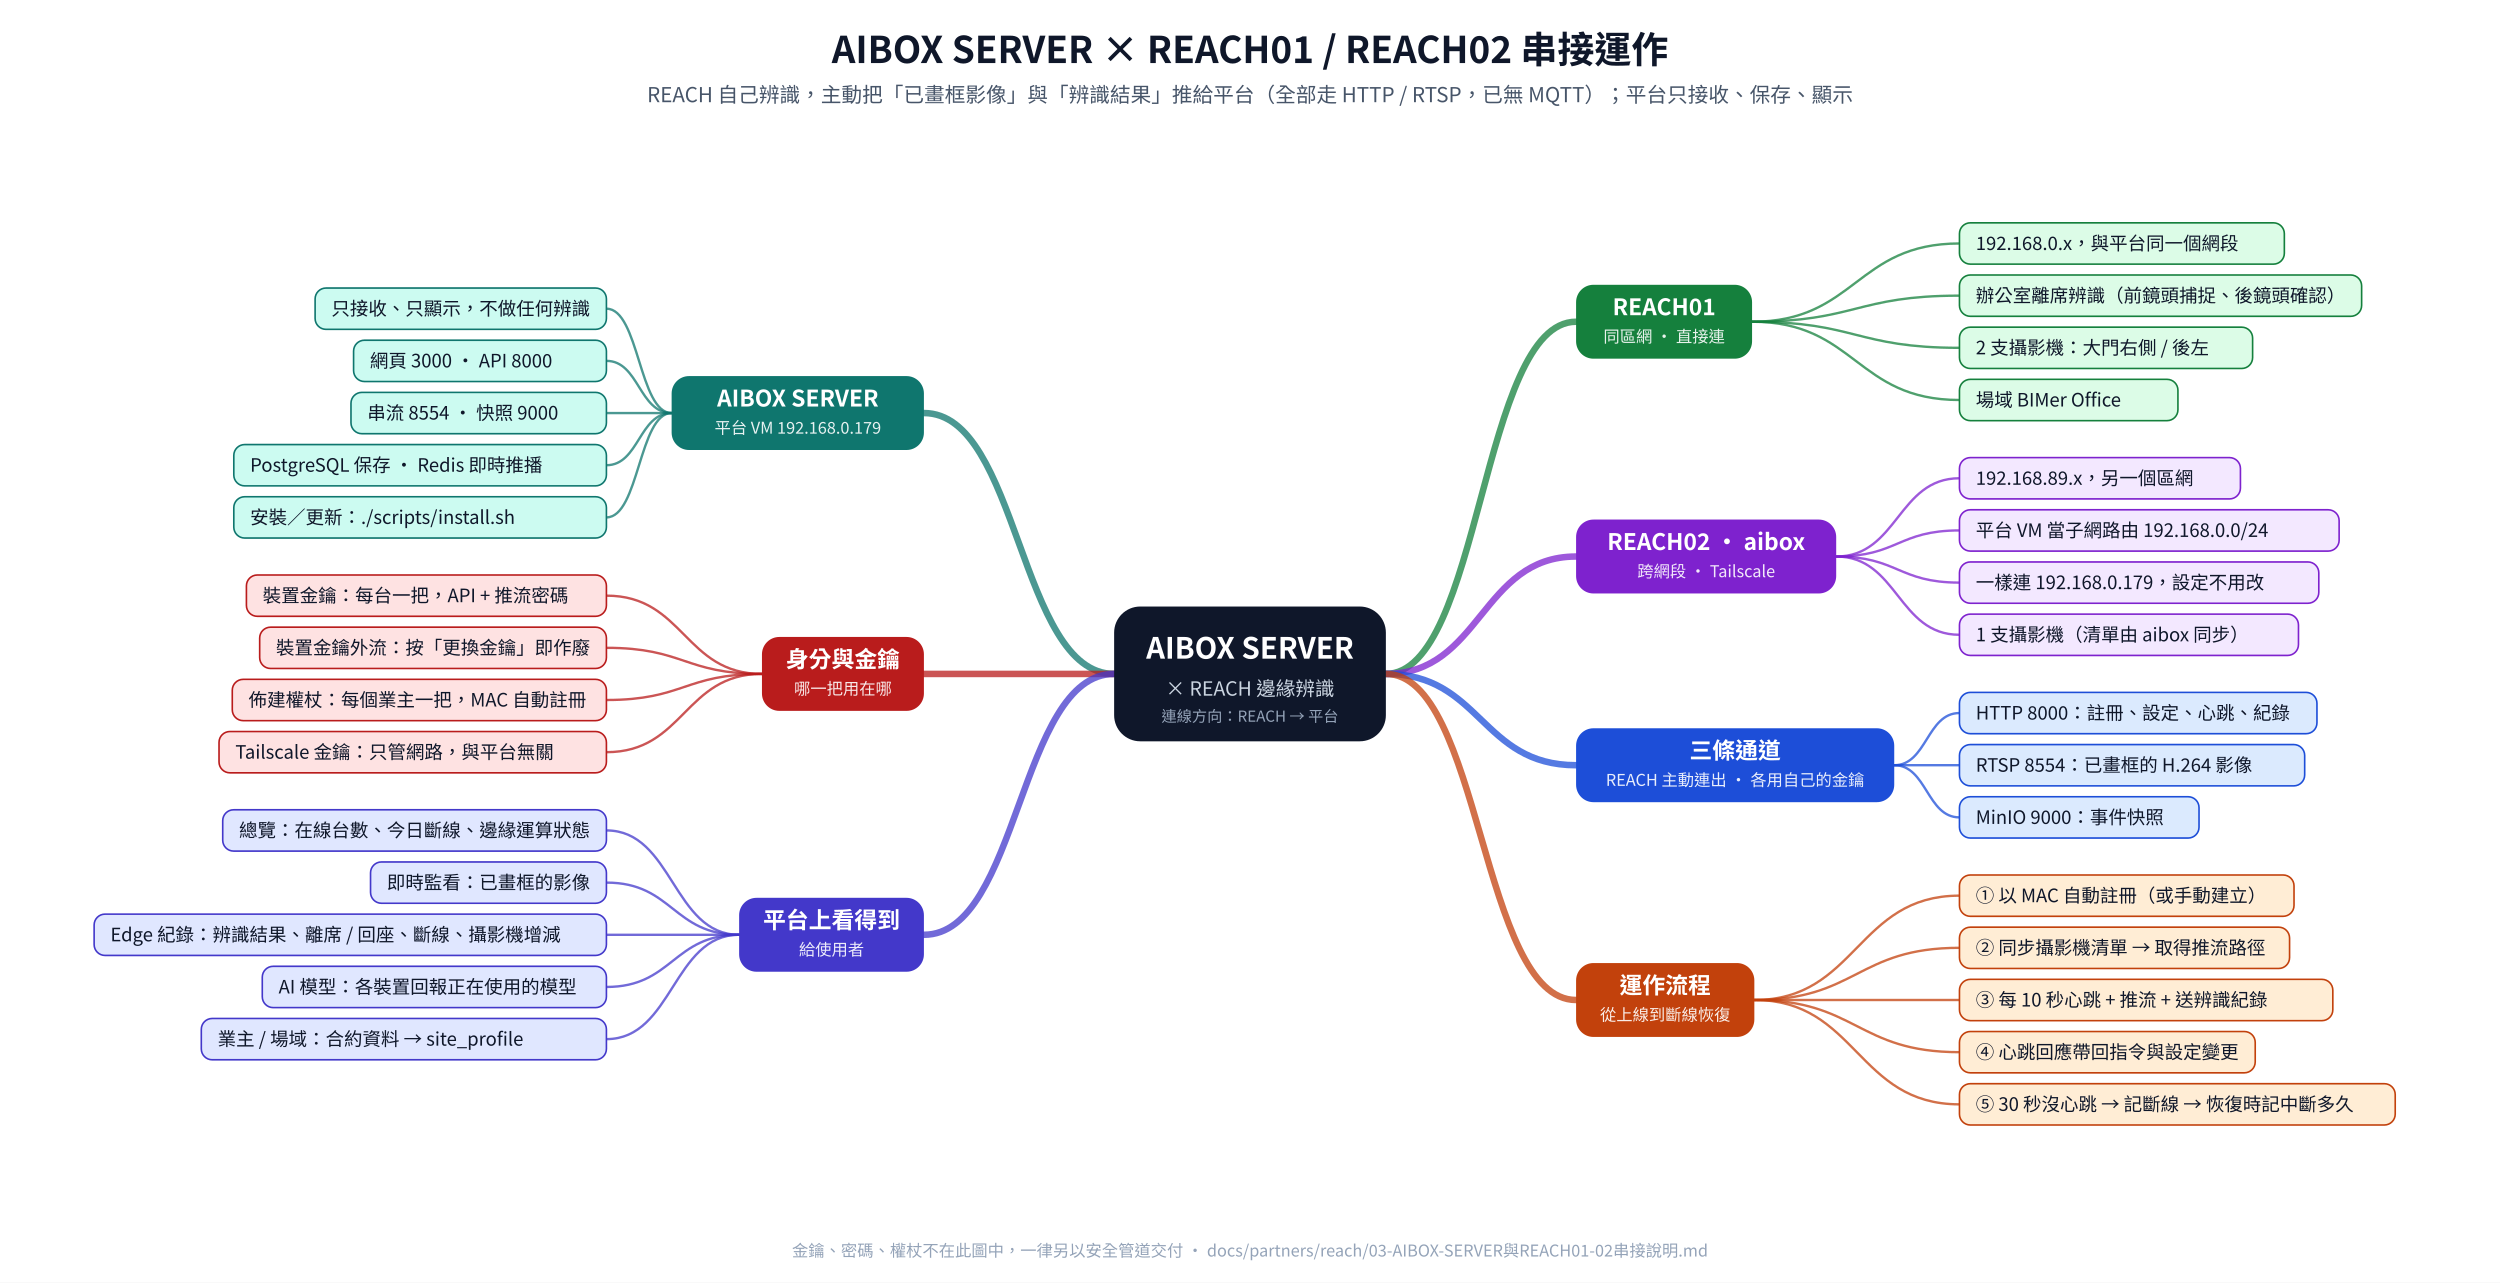
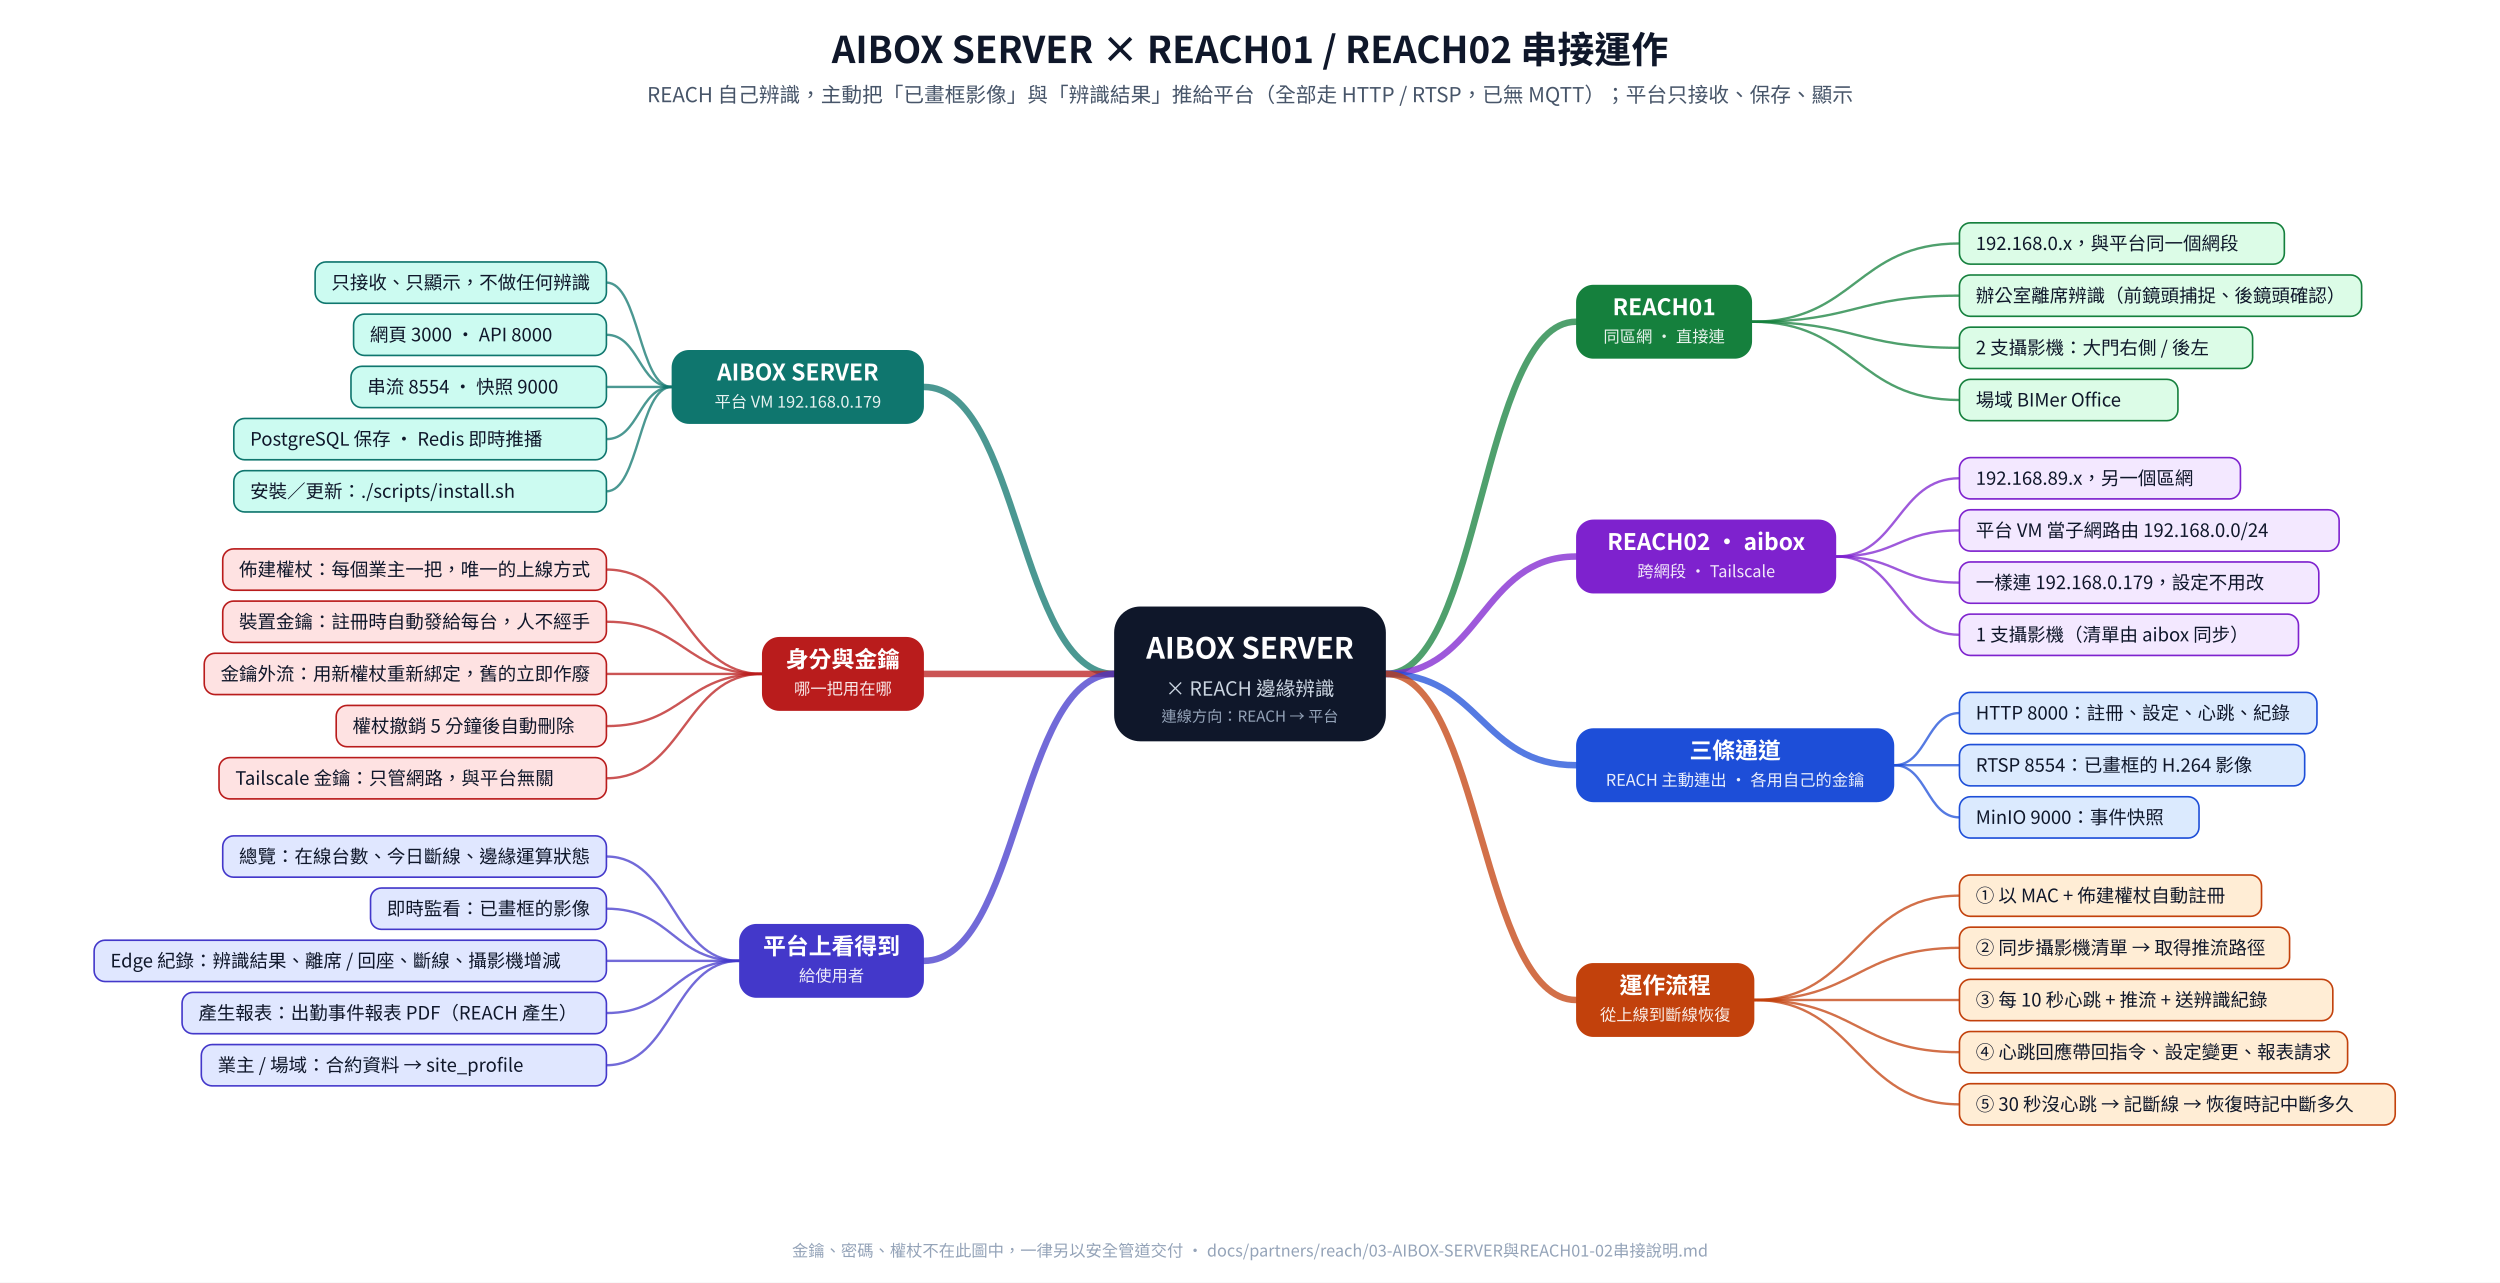
<svg xmlns="http://www.w3.org/2000/svg" width="2300" height="1180" viewBox="0 0 2300 1180" font-family="'Noto Sans TC','Noto Sans CJK TC','PingFang TC','Microsoft JhengHei','WenQuanYi Zen Hei',sans-serif">
  <rect width="2300" height="1180" fill="#ffffff" />
  <text x="1150.0" y="58" text-anchor="middle" font-size="34" font-weight="700" fill="#0f172a">AIBOX SERVER × REACH01 / REACH02 串接運作</text>
  <text x="1150.0" y="94" text-anchor="middle" font-size="19" fill="#475569">REACH 自己辨識，主動把「已畫框影像」與「辨識結果」推給平台（全部走 HTTP / RTSP，已無 MQTT）；平台只接收、保存、顯示</text>
-   <path d="M1025.0,620.0 C937.5,620.0 937.5,380.0 850.0,380.0" fill="none" stroke="#0f766e" stroke-width="6" stroke-opacity="0.75" stroke-linecap="round" />
-   <path d="M617.9,380.0 C587.9,380.0 587.9,284.0 557.9,284.0" fill="none" stroke="#0f766e" stroke-width="2.2" stroke-opacity="0.75" stroke-linecap="round" />
-   <path d="M617.9,380.0 C587.9,380.0 587.9,332.0 557.9,332.0" fill="none" stroke="#0f766e" stroke-width="2.2" stroke-opacity="0.75" stroke-linecap="round" />
-   <path d="M617.9,380.0 C587.9,380.0 587.9,380.0 557.9,380.0" fill="none" stroke="#0f766e" stroke-width="2.2" stroke-opacity="0.75" stroke-linecap="round" />
-   <path d="M617.9,380.0 C587.9,380.0 587.9,428.0 557.9,428.0" fill="none" stroke="#0f766e" stroke-width="2.2" stroke-opacity="0.75" stroke-linecap="round" />
-   <path d="M617.9,380.0 C587.9,380.0 587.9,476.0 557.9,476.0" fill="none" stroke="#0f766e" stroke-width="2.2" stroke-opacity="0.75" stroke-linecap="round" />
+   <path d="M1025.0,620.0 C937.5,620.0 937.5,356.0 850.0,356.0" fill="none" stroke="#0f766e" stroke-width="6" stroke-opacity="0.75" stroke-linecap="round" />
+   <path d="M617.9,356.0 C587.9,356.0 587.9,260.0 557.9,260.0" fill="none" stroke="#0f766e" stroke-width="2.2" stroke-opacity="0.75" stroke-linecap="round" />
+   <path d="M617.9,356.0 C587.9,356.0 587.9,308.0 557.9,308.0" fill="none" stroke="#0f766e" stroke-width="2.2" stroke-opacity="0.75" stroke-linecap="round" />
+   <path d="M617.9,356.0 C587.9,356.0 587.9,356.0 557.9,356.0" fill="none" stroke="#0f766e" stroke-width="2.2" stroke-opacity="0.75" stroke-linecap="round" />
+   <path d="M617.9,356.0 C587.9,356.0 587.9,404.0 557.9,404.0" fill="none" stroke="#0f766e" stroke-width="2.2" stroke-opacity="0.75" stroke-linecap="round" />
+   <path d="M617.9,356.0 C587.9,356.0 587.9,452.0 557.9,452.0" fill="none" stroke="#0f766e" stroke-width="2.2" stroke-opacity="0.75" stroke-linecap="round" />
  <path d="M1025.0,620.0 C937.5,620.0 937.5,620.0 850.0,620.0" fill="none" stroke="#b91c1c" stroke-width="6" stroke-opacity="0.75" stroke-linecap="round" />
-   <path d="M701.0,620.0 C629.5,620.0 629.5,548.0 557.9,548.0" fill="none" stroke="#b91c1c" stroke-width="2.2" stroke-opacity="0.75" stroke-linecap="round" />
-   <path d="M701.0,620.0 C629.5,620.0 629.5,596.0 557.9,596.0" fill="none" stroke="#b91c1c" stroke-width="2.2" stroke-opacity="0.75" stroke-linecap="round" />
-   <path d="M701.0,620.0 C629.5,620.0 629.5,644.0 557.9,644.0" fill="none" stroke="#b91c1c" stroke-width="2.2" stroke-opacity="0.75" stroke-linecap="round" />
-   <path d="M701.0,620.0 C629.5,620.0 629.5,692.0 557.9,692.0" fill="none" stroke="#b91c1c" stroke-width="2.2" stroke-opacity="0.75" stroke-linecap="round" />
-   <path d="M1025.0,620.0 C937.5,620.0 937.5,860.0 850.0,860.0" fill="none" stroke="#4338ca" stroke-width="6" stroke-opacity="0.75" stroke-linecap="round" />
-   <path d="M680.0,860.0 C619.0,860.0 619.0,764.0 557.9,764.0" fill="none" stroke="#4338ca" stroke-width="2.2" stroke-opacity="0.75" stroke-linecap="round" />
-   <path d="M680.0,860.0 C619.0,860.0 619.0,812.0 557.9,812.0" fill="none" stroke="#4338ca" stroke-width="2.2" stroke-opacity="0.75" stroke-linecap="round" />
-   <path d="M680.0,860.0 C619.0,860.0 619.0,860.0 557.9,860.0" fill="none" stroke="#4338ca" stroke-width="2.2" stroke-opacity="0.75" stroke-linecap="round" />
-   <path d="M680.0,860.0 C619.0,860.0 619.0,908.0 557.9,908.0" fill="none" stroke="#4338ca" stroke-width="2.2" stroke-opacity="0.75" stroke-linecap="round" />
-   <path d="M680.0,860.0 C619.0,860.0 619.0,956.0 557.9,956.0" fill="none" stroke="#4338ca" stroke-width="2.2" stroke-opacity="0.75" stroke-linecap="round" />
+   <path d="M701.0,620.0 C629.5,620.0 629.5,524.0 557.9,524.0" fill="none" stroke="#b91c1c" stroke-width="2.2" stroke-opacity="0.75" stroke-linecap="round" />
+   <path d="M701.0,620.0 C629.5,620.0 629.5,572.0 557.9,572.0" fill="none" stroke="#b91c1c" stroke-width="2.2" stroke-opacity="0.75" stroke-linecap="round" />
+   <path d="M701.0,620.0 C629.5,620.0 629.5,620.0 557.9,620.0" fill="none" stroke="#b91c1c" stroke-width="2.2" stroke-opacity="0.75" stroke-linecap="round" />
+   <path d="M701.0,620.0 C629.5,620.0 629.5,668.0 557.9,668.0" fill="none" stroke="#b91c1c" stroke-width="2.2" stroke-opacity="0.75" stroke-linecap="round" />
+   <path d="M701.0,620.0 C629.5,620.0 629.5,716.0 557.9,716.0" fill="none" stroke="#b91c1c" stroke-width="2.2" stroke-opacity="0.75" stroke-linecap="round" />
+   <path d="M1025.0,620.0 C937.5,620.0 937.5,884.0 850.0,884.0" fill="none" stroke="#4338ca" stroke-width="6" stroke-opacity="0.75" stroke-linecap="round" />
+   <path d="M680.0,884.0 C619.0,884.0 619.0,788.0 557.9,788.0" fill="none" stroke="#4338ca" stroke-width="2.2" stroke-opacity="0.75" stroke-linecap="round" />
+   <path d="M680.0,884.0 C619.0,884.0 619.0,836.0 557.9,836.0" fill="none" stroke="#4338ca" stroke-width="2.2" stroke-opacity="0.75" stroke-linecap="round" />
+   <path d="M680.0,884.0 C619.0,884.0 619.0,884.0 557.9,884.0" fill="none" stroke="#4338ca" stroke-width="2.2" stroke-opacity="0.75" stroke-linecap="round" />
+   <path d="M680.0,884.0 C619.0,884.0 619.0,932.0 557.9,932.0" fill="none" stroke="#4338ca" stroke-width="2.2" stroke-opacity="0.75" stroke-linecap="round" />
+   <path d="M680.0,884.0 C619.0,884.0 619.0,980.0 557.9,980.0" fill="none" stroke="#4338ca" stroke-width="2.2" stroke-opacity="0.75" stroke-linecap="round" />
  <path d="M1275.0,620.0 C1362.5,620.0 1362.5,296.0 1450.0,296.0" fill="none" stroke="#15803d" stroke-width="6" stroke-opacity="0.75" stroke-linecap="round" />
  <path d="M1611.9,296.0 C1707.3,296.0 1707.3,224.0 1802.7,224.0" fill="none" stroke="#15803d" stroke-width="2.2" stroke-opacity="0.75" stroke-linecap="round" />
  <path d="M1611.9,296.0 C1707.3,296.0 1707.3,272.0 1802.7,272.0" fill="none" stroke="#15803d" stroke-width="2.2" stroke-opacity="0.75" stroke-linecap="round" />
  <path d="M1611.9,296.0 C1707.3,296.0 1707.3,320.0 1802.7,320.0" fill="none" stroke="#15803d" stroke-width="2.2" stroke-opacity="0.75" stroke-linecap="round" />
  <path d="M1611.9,296.0 C1707.3,296.0 1707.3,368.0 1802.7,368.0" fill="none" stroke="#15803d" stroke-width="2.2" stroke-opacity="0.75" stroke-linecap="round" />
  <path d="M1275.0,620.0 C1362.5,620.0 1362.5,512.0 1450.0,512.0" fill="none" stroke="#7e22ce" stroke-width="6" stroke-opacity="0.75" stroke-linecap="round" />
  <path d="M1689.3,512.0 C1746.0,512.0 1746.0,440.0 1802.7,440.0" fill="none" stroke="#7e22ce" stroke-width="2.2" stroke-opacity="0.75" stroke-linecap="round" />
  <path d="M1689.3,512.0 C1746.0,512.0 1746.0,488.0 1802.7,488.0" fill="none" stroke="#7e22ce" stroke-width="2.2" stroke-opacity="0.75" stroke-linecap="round" />
  <path d="M1689.3,512.0 C1746.0,512.0 1746.0,536.0 1802.7,536.0" fill="none" stroke="#7e22ce" stroke-width="2.2" stroke-opacity="0.75" stroke-linecap="round" />
  <path d="M1689.3,512.0 C1746.0,512.0 1746.0,584.0 1802.7,584.0" fill="none" stroke="#7e22ce" stroke-width="2.2" stroke-opacity="0.75" stroke-linecap="round" />
  <path d="M1275.0,620.0 C1362.5,620.0 1362.5,704.0 1450.0,704.0" fill="none" stroke="#1d4ed8" stroke-width="6" stroke-opacity="0.75" stroke-linecap="round" />
  <path d="M1742.7,704.0 C1772.7,704.0 1772.7,656.0 1802.7,656.0" fill="none" stroke="#1d4ed8" stroke-width="2.2" stroke-opacity="0.75" stroke-linecap="round" />
  <path d="M1742.7,704.0 C1772.7,704.0 1772.7,704.0 1802.7,704.0" fill="none" stroke="#1d4ed8" stroke-width="2.2" stroke-opacity="0.75" stroke-linecap="round" />
  <path d="M1742.7,704.0 C1772.7,704.0 1772.7,752.0 1802.7,752.0" fill="none" stroke="#1d4ed8" stroke-width="2.2" stroke-opacity="0.75" stroke-linecap="round" />
  <path d="M1275.0,620.0 C1362.5,620.0 1362.5,920.0 1450.0,920.0" fill="none" stroke="#c2410c" stroke-width="6" stroke-opacity="0.75" stroke-linecap="round" />
  <path d="M1614.0,920.0 C1708.3,920.0 1708.3,824.0 1802.7,824.0" fill="none" stroke="#c2410c" stroke-width="2.2" stroke-opacity="0.75" stroke-linecap="round" />
  <path d="M1614.0,920.0 C1708.3,920.0 1708.3,872.0 1802.7,872.0" fill="none" stroke="#c2410c" stroke-width="2.2" stroke-opacity="0.75" stroke-linecap="round" />
  <path d="M1614.0,920.0 C1708.3,920.0 1708.3,920.0 1802.7,920.0" fill="none" stroke="#c2410c" stroke-width="2.2" stroke-opacity="0.75" stroke-linecap="round" />
  <path d="M1614.0,920.0 C1708.3,920.0 1708.3,968.0 1802.7,968.0" fill="none" stroke="#c2410c" stroke-width="2.2" stroke-opacity="0.75" stroke-linecap="round" />
  <path d="M1614.0,920.0 C1708.3,920.0 1708.3,1016.0 1802.7,1016.0" fill="none" stroke="#c2410c" stroke-width="2.2" stroke-opacity="0.75" stroke-linecap="round" />
  <rect x="1025.0" y="558.0" width="250" height="124" rx="24" fill="#0f172a" />
  <text x="1150.0" y="606.0" text-anchor="middle" font-size="27" font-weight="700" fill="#ffffff">AIBOX SERVER</text>
  <text x="1150.0" y="640.0" text-anchor="middle" font-size="18" fill="#cbd5e1">× REACH 邊緣辨識</text>
  <text x="1150.0" y="664.0" text-anchor="middle" font-size="14" fill="#94a3b8">連線方向：REACH → 平台</text>
-   <rect x="617.9" y="346.0" width="232.1" height="68" rx="16" fill="#0f766e" />
-   <text x="734.0" y="374.0" text-anchor="middle" font-size="21" font-weight="700" fill="#ffffff">AIBOX SERVER</text>
-   <text x="734.0" y="399.0" text-anchor="middle" font-size="15" fill="#ffffff" fill-opacity="0.9">平台 VM 192.168.0.179</text>
-   <rect x="289.9" y="265.0" width="268.0" height="38" rx="10" fill="#ccfbf1" stroke="#0f766e" stroke-width="1.5" />
-   <text x="304.9" y="290.0" font-size="17" fill="#0f172a">只接收、只顯示，不做任何辨識</text>
-   <rect x="325.3" y="313.0" width="232.6" height="38" rx="10" fill="#ccfbf1" stroke="#0f766e" stroke-width="1.5" />
-   <text x="340.3" y="338.0" font-size="17" fill="#0f172a">網頁 3000 · API 8000</text>
-   <rect x="322.9" y="361.0" width="235.0" height="38" rx="10" fill="#ccfbf1" stroke="#0f766e" stroke-width="1.5" />
-   <text x="337.9" y="386.0" font-size="17" fill="#0f172a">串流 8554 · 快照 9000</text>
-   <rect x="215.1" y="409.0" width="342.8" height="38" rx="10" fill="#ccfbf1" stroke="#0f766e" stroke-width="1.5" />
-   <text x="230.1" y="434.0" font-size="17" fill="#0f172a">PostgreSQL 保存 · Redis 即時推播</text>
-   <rect x="215.1" y="457.0" width="342.8" height="38" rx="10" fill="#ccfbf1" stroke="#0f766e" stroke-width="1.5" />
-   <text x="230.1" y="482.0" font-size="17" fill="#0f172a">安裝／更新：./scripts/install.sh</text>
+   <rect x="617.9" y="322.0" width="232.1" height="68" rx="16" fill="#0f766e" />
+   <text x="734.0" y="350.0" text-anchor="middle" font-size="21" font-weight="700" fill="#ffffff">AIBOX SERVER</text>
+   <text x="734.0" y="375.0" text-anchor="middle" font-size="15" fill="#ffffff" fill-opacity="0.9">平台 VM 192.168.0.179</text>
+   <rect x="289.9" y="241.0" width="268.0" height="38" rx="10" fill="#ccfbf1" stroke="#0f766e" stroke-width="1.5" />
+   <text x="304.9" y="266.0" font-size="17" fill="#0f172a">只接收、只顯示，不做任何辨識</text>
+   <rect x="325.3" y="289.0" width="232.6" height="38" rx="10" fill="#ccfbf1" stroke="#0f766e" stroke-width="1.5" />
+   <text x="340.3" y="314.0" font-size="17" fill="#0f172a">網頁 3000 · API 8000</text>
+   <rect x="322.9" y="337.0" width="235.0" height="38" rx="10" fill="#ccfbf1" stroke="#0f766e" stroke-width="1.5" />
+   <text x="337.9" y="362.0" font-size="17" fill="#0f172a">串流 8554 · 快照 9000</text>
+   <rect x="215.1" y="385.0" width="342.8" height="38" rx="10" fill="#ccfbf1" stroke="#0f766e" stroke-width="1.5" />
+   <text x="230.1" y="410.0" font-size="17" fill="#0f172a">PostgreSQL 保存 · Redis 即時推播</text>
+   <rect x="215.1" y="433.0" width="342.8" height="38" rx="10" fill="#ccfbf1" stroke="#0f766e" stroke-width="1.5" />
+   <text x="230.1" y="458.0" font-size="17" fill="#0f172a">安裝／更新：./scripts/install.sh</text>
  <rect x="701.0" y="586.0" width="149.0" height="68" rx="16" fill="#b91c1c" />
  <text x="775.5" y="614.0" text-anchor="middle" font-size="21" font-weight="700" fill="#ffffff">身分與金鑰</text>
  <text x="775.5" y="639.0" text-anchor="middle" font-size="15" fill="#ffffff" fill-opacity="0.9">哪一把用在哪</text>
-   <rect x="226.7" y="529.0" width="331.2" height="38" rx="10" fill="#fee2e2" stroke="#b91c1c" stroke-width="1.5" />
-   <text x="241.7" y="554.0" font-size="17" fill="#0f172a">裝置金鑰：每台一把，API + 推流密碼</text>
-   <rect x="238.9" y="577.0" width="319.0" height="38" rx="10" fill="#fee2e2" stroke="#b91c1c" stroke-width="1.5" />
-   <text x="253.9" y="602.0" font-size="17" fill="#0f172a">裝置金鑰外流：按「更換金鑰」即作廢</text>
-   <rect x="213.7" y="625.0" width="344.2" height="38" rx="10" fill="#fee2e2" stroke="#b91c1c" stroke-width="1.5" />
-   <text x="228.7" y="650.0" font-size="17" fill="#0f172a">佈建權杖：每個業主一把，MAC 自動註冊</text>
-   <rect x="201.5" y="673.0" width="356.4" height="38" rx="10" fill="#fee2e2" stroke="#b91c1c" stroke-width="1.5" />
-   <text x="216.5" y="698.0" font-size="17" fill="#0f172a">Tailscale 金鑰：只管網路，與平台無關</text>
-   <rect x="680.0" y="826.0" width="170.0" height="68" rx="16" fill="#4338ca" />
-   <text x="765.0" y="854.0" text-anchor="middle" font-size="21" font-weight="700" fill="#ffffff">平台上看得到</text>
-   <text x="765.0" y="879.0" text-anchor="middle" font-size="15" fill="#ffffff" fill-opacity="0.9">給使用者</text>
-   <rect x="204.9" y="745.0" width="353.0" height="38" rx="10" fill="#e0e7ff" stroke="#4338ca" stroke-width="1.5" />
-   <text x="219.9" y="770.0" font-size="17" fill="#0f172a">總覽：在線台數、今日斷線、邊緣運算狀態</text>
-   <rect x="340.9" y="793.0" width="217.0" height="38" rx="10" fill="#e0e7ff" stroke="#4338ca" stroke-width="1.5" />
-   <text x="355.9" y="818.0" font-size="17" fill="#0f172a">即時監看：已畫框的影像</text>
-   <rect x="86.6" y="841.0" width="471.3" height="38" rx="10" fill="#e0e7ff" stroke="#4338ca" stroke-width="1.5" />
-   <text x="101.6" y="866.0" font-size="17" fill="#0f172a">Edge 紀錄：辨識結果、離席 / 回座、斷線、攝影機增減</text>
-   <rect x="241.3" y="889.0" width="316.6" height="38" rx="10" fill="#e0e7ff" stroke="#4338ca" stroke-width="1.5" />
-   <text x="256.3" y="914.0" font-size="17" fill="#0f172a">AI 模型：各裝置回報正在使用的模型</text>
-   <rect x="185.2" y="937.0" width="372.7" height="38" rx="10" fill="#e0e7ff" stroke="#4338ca" stroke-width="1.5" />
-   <text x="200.2" y="962.0" font-size="17" fill="#0f172a">業主 / 場域：合約資料 → site_profile</text>
+   <rect x="204.9" y="505.0" width="353.0" height="38" rx="10" fill="#fee2e2" stroke="#b91c1c" stroke-width="1.5" />
+   <text x="219.9" y="530.0" font-size="17" fill="#0f172a">佈建權杖：每個業主一把，唯一的上線方式</text>
+   <rect x="204.9" y="553.0" width="353.0" height="38" rx="10" fill="#fee2e2" stroke="#b91c1c" stroke-width="1.5" />
+   <text x="219.9" y="578.0" font-size="17" fill="#0f172a">裝置金鑰：註冊時自動發給每台，人不經手</text>
+   <rect x="187.9" y="601.0" width="370.0" height="38" rx="10" fill="#fee2e2" stroke="#b91c1c" stroke-width="1.5" />
+   <text x="202.9" y="626.0" font-size="17" fill="#0f172a">金鑰外流：用新權杖重新綁定，舊的立即作廢</text>
+   <rect x="309.3" y="649.0" width="248.6" height="38" rx="10" fill="#fee2e2" stroke="#b91c1c" stroke-width="1.5" />
+   <text x="324.3" y="674.0" font-size="17" fill="#0f172a">權杖撤銷 5 分鐘後自動刪除</text>
+   <rect x="201.5" y="697.0" width="356.4" height="38" rx="10" fill="#fee2e2" stroke="#b91c1c" stroke-width="1.5" />
+   <text x="216.5" y="722.0" font-size="17" fill="#0f172a">Tailscale 金鑰：只管網路，與平台無關</text>
+   <rect x="680.0" y="850.0" width="170.0" height="68" rx="16" fill="#4338ca" />
+   <text x="765.0" y="878.0" text-anchor="middle" font-size="21" font-weight="700" fill="#ffffff">平台上看得到</text>
+   <text x="765.0" y="903.0" text-anchor="middle" font-size="15" fill="#ffffff" fill-opacity="0.9">給使用者</text>
+   <rect x="204.9" y="769.0" width="353.0" height="38" rx="10" fill="#e0e7ff" stroke="#4338ca" stroke-width="1.5" />
+   <text x="219.9" y="794.0" font-size="17" fill="#0f172a">總覽：在線台數、今日斷線、邊緣運算狀態</text>
+   <rect x="340.9" y="817.0" width="217.0" height="38" rx="10" fill="#e0e7ff" stroke="#4338ca" stroke-width="1.5" />
+   <text x="355.9" y="842.0" font-size="17" fill="#0f172a">即時監看：已畫框的影像</text>
+   <rect x="86.6" y="865.0" width="471.3" height="38" rx="10" fill="#e0e7ff" stroke="#4338ca" stroke-width="1.5" />
+   <text x="101.6" y="890.0" font-size="17" fill="#0f172a">Edge 紀錄：辨識結果、離席 / 回座、斷線、攝影機增減</text>
+   <rect x="167.5" y="913.0" width="390.4" height="38" rx="10" fill="#e0e7ff" stroke="#4338ca" stroke-width="1.5" />
+   <text x="182.5" y="938.0" font-size="17" fill="#0f172a">產生報表：出勤事件報表 PDF（REACH 產生）</text>
+   <rect x="185.2" y="961.0" width="372.7" height="38" rx="10" fill="#e0e7ff" stroke="#4338ca" stroke-width="1.5" />
+   <text x="200.2" y="986.0" font-size="17" fill="#0f172a">業主 / 場域：合約資料 → site_profile</text>
  <rect x="1450.0" y="262.0" width="161.9" height="68" rx="16" fill="#15803d" />
  <text x="1531.0" y="290.0" text-anchor="middle" font-size="21" font-weight="700" fill="#ffffff">REACH01</text>
  <text x="1531.0" y="315.0" text-anchor="middle" font-size="15" fill="#ffffff" fill-opacity="0.9">同區網 · 直接連</text>
  <rect x="1802.7" y="205.0" width="298.9" height="38" rx="10" fill="#dcfce7" stroke="#15803d" stroke-width="1.5" />
  <text x="1817.7" y="230.0" font-size="17" fill="#0f172a">192.168.0.x，與平台同一個網段</text>
  <rect x="1802.7" y="253.0" width="370.0" height="38" rx="10" fill="#dcfce7" stroke="#15803d" stroke-width="1.5" />
  <text x="1817.7" y="278.0" font-size="17" fill="#0f172a">辦公室離席辨識（前鏡頭捕捉、後鏡頭確認）</text>
  <rect x="1802.7" y="301.0" width="269.7" height="38" rx="10" fill="#dcfce7" stroke="#15803d" stroke-width="1.5" />
  <text x="1817.7" y="326.0" font-size="17" fill="#0f172a">2 支攝影機：大門右側 / 後左</text>
  <rect x="1802.7" y="349.0" width="201.0" height="38" rx="10" fill="#dcfce7" stroke="#15803d" stroke-width="1.5" />
  <text x="1817.7" y="374.0" font-size="17" fill="#0f172a">場域 BIMer Office</text>
  <rect x="1450.0" y="478.0" width="239.3" height="68" rx="16" fill="#7e22ce" />
  <text x="1569.7" y="506.0" text-anchor="middle" font-size="21" font-weight="700" fill="#ffffff">REACH02 · aibox</text>
  <text x="1569.7" y="531.0" text-anchor="middle" font-size="15" fill="#ffffff" fill-opacity="0.9">跨網段 · Tailscale</text>
  <rect x="1802.7" y="421.0" width="258.5" height="38" rx="10" fill="#f3e8ff" stroke="#7e22ce" stroke-width="1.5" />
  <text x="1817.7" y="446.0" font-size="17" fill="#0f172a">192.168.89.x，另一個區網</text>
  <rect x="1802.7" y="469.0" width="349.3" height="38" rx="10" fill="#f3e8ff" stroke="#7e22ce" stroke-width="1.5" />
  <text x="1817.7" y="494.0" font-size="17" fill="#0f172a">平台 VM 當子網路由 192.168.0.0/24</text>
  <rect x="1802.7" y="517.0" width="330.6" height="38" rx="10" fill="#f3e8ff" stroke="#7e22ce" stroke-width="1.5" />
  <text x="1817.7" y="542.0" font-size="17" fill="#0f172a">一樣連 192.168.0.179，設定不用改</text>
  <rect x="1802.7" y="565.0" width="311.9" height="38" rx="10" fill="#f3e8ff" stroke="#7e22ce" stroke-width="1.5" />
  <text x="1817.7" y="590.0" font-size="17" fill="#0f172a">1 支攝影機（清單由 aibox 同步）</text>
  <rect x="1450.0" y="670.0" width="292.7" height="68" rx="16" fill="#1d4ed8" />
  <text x="1596.3" y="698.0" text-anchor="middle" font-size="21" font-weight="700" fill="#ffffff">三條通道</text>
  <text x="1596.3" y="723.0" text-anchor="middle" font-size="15" fill="#ffffff" fill-opacity="0.9">REACH 主動連出 · 各用自己的金鑰</text>
  <rect x="1802.7" y="637.0" width="328.9" height="38" rx="10" fill="#dbeafe" stroke="#1d4ed8" stroke-width="1.5" />
  <text x="1817.7" y="662.0" font-size="17" fill="#0f172a">HTTP 8000：註冊、設定、心跳、紀錄</text>
  <rect x="1802.7" y="685.0" width="317.6" height="38" rx="10" fill="#dbeafe" stroke="#1d4ed8" stroke-width="1.5" />
  <text x="1817.7" y="710.0" font-size="17" fill="#0f172a">RTSP 8554：已畫框的 H.264 影像</text>
  <rect x="1802.7" y="733.0" width="220.4" height="38" rx="10" fill="#dbeafe" stroke="#1d4ed8" stroke-width="1.5" />
  <text x="1817.7" y="758.0" font-size="17" fill="#0f172a">MinIO 9000：事件快照</text>
  <rect x="1450.0" y="886.0" width="164.0" height="68" rx="16" fill="#c2410c" />
  <text x="1532.0" y="914.0" text-anchor="middle" font-size="21" font-weight="700" fill="#ffffff">運作流程</text>
  <text x="1532.0" y="939.0" text-anchor="middle" font-size="15" fill="#ffffff" fill-opacity="0.9">從上線到斷線恢復</text>
-   <rect x="1802.7" y="805.0" width="307.8" height="38" rx="10" fill="#ffedd5" stroke="#c2410c" stroke-width="1.5" />
-   <text x="1817.7" y="830.0" font-size="17" fill="#0f172a">① 以 MAC 自動註冊（或手動建立）</text>
+   <rect x="1802.7" y="805.0" width="277.9" height="38" rx="10" fill="#ffedd5" stroke="#c2410c" stroke-width="1.5" />
+   <text x="1817.7" y="830.0" font-size="17" fill="#0f172a">① 以 MAC + 佈建權杖自動註冊</text>
  <rect x="1802.7" y="853.0" width="303.7" height="38" rx="10" fill="#ffedd5" stroke="#c2410c" stroke-width="1.5" />
  <text x="1817.7" y="878.0" font-size="17" fill="#0f172a">② 同步攝影機清單 → 取得推流路徑</text>
  <rect x="1802.7" y="901.0" width="343.5" height="38" rx="10" fill="#ffedd5" stroke="#c2410c" stroke-width="1.5" />
  <text x="1817.7" y="926.0" font-size="17" fill="#0f172a">③ 每 10 秒心跳 + 推流 + 送辨識紀錄</text>
-   <rect x="1802.7" y="949.0" width="272.1" height="38" rx="10" fill="#ffedd5" stroke="#c2410c" stroke-width="1.5" />
-   <text x="1817.7" y="974.0" font-size="17" fill="#0f172a">④ 心跳回應帶回指令與設定變更</text>
+   <rect x="1802.7" y="949.0" width="357.1" height="38" rx="10" fill="#ffedd5" stroke="#c2410c" stroke-width="1.5" />
+   <text x="1817.7" y="974.0" font-size="17" fill="#0f172a">④ 心跳回應帶回指令、設定變更、報表請求</text>
  <rect x="1802.7" y="997.0" width="400.9" height="38" rx="10" fill="#ffedd5" stroke="#c2410c" stroke-width="1.5" />
  <text x="1817.7" y="1022.0" font-size="17" fill="#0f172a">⑤ 30 秒沒心跳 → 記斷線 → 恢復時記中斷多久</text>
  <text x="1150.0" y="1156" text-anchor="middle" font-size="15" fill="#94a3b8">金鑰、密碼、權杖不在此圖中，一律另以安全管道交付 · docs/partners/reach/03-AIBOX-SERVER與REACH01-02串接說明.md</text>
</svg>
